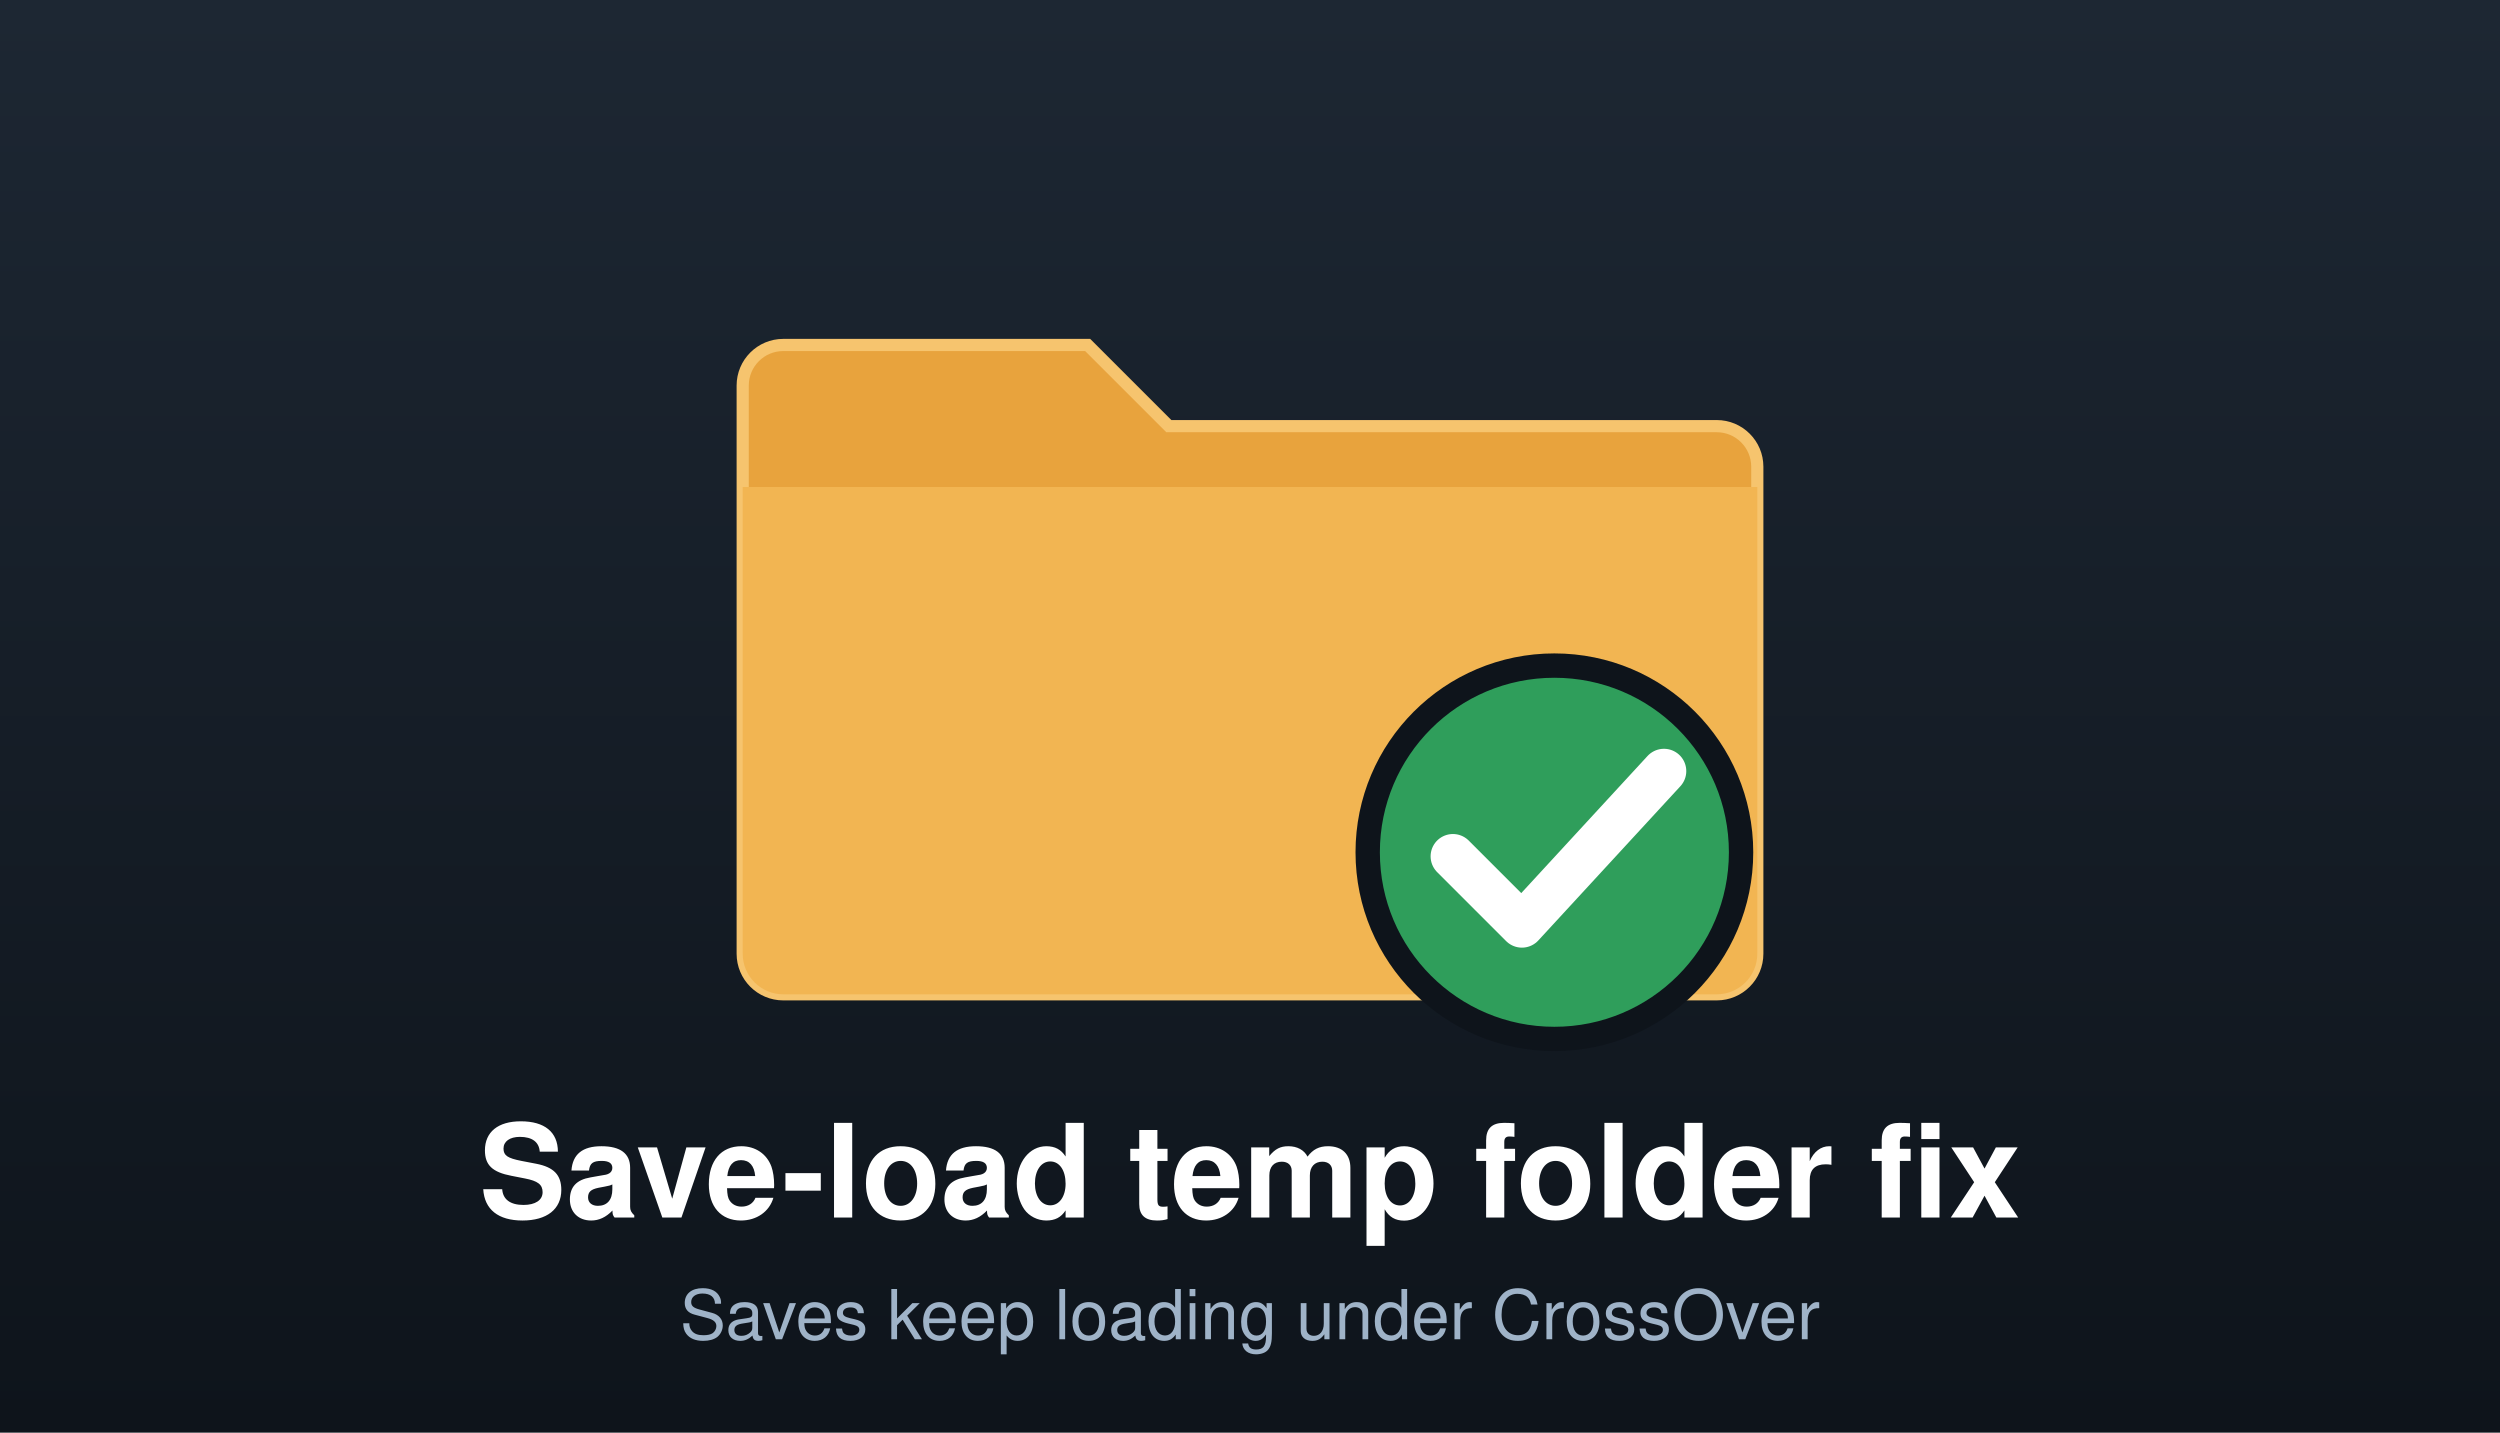
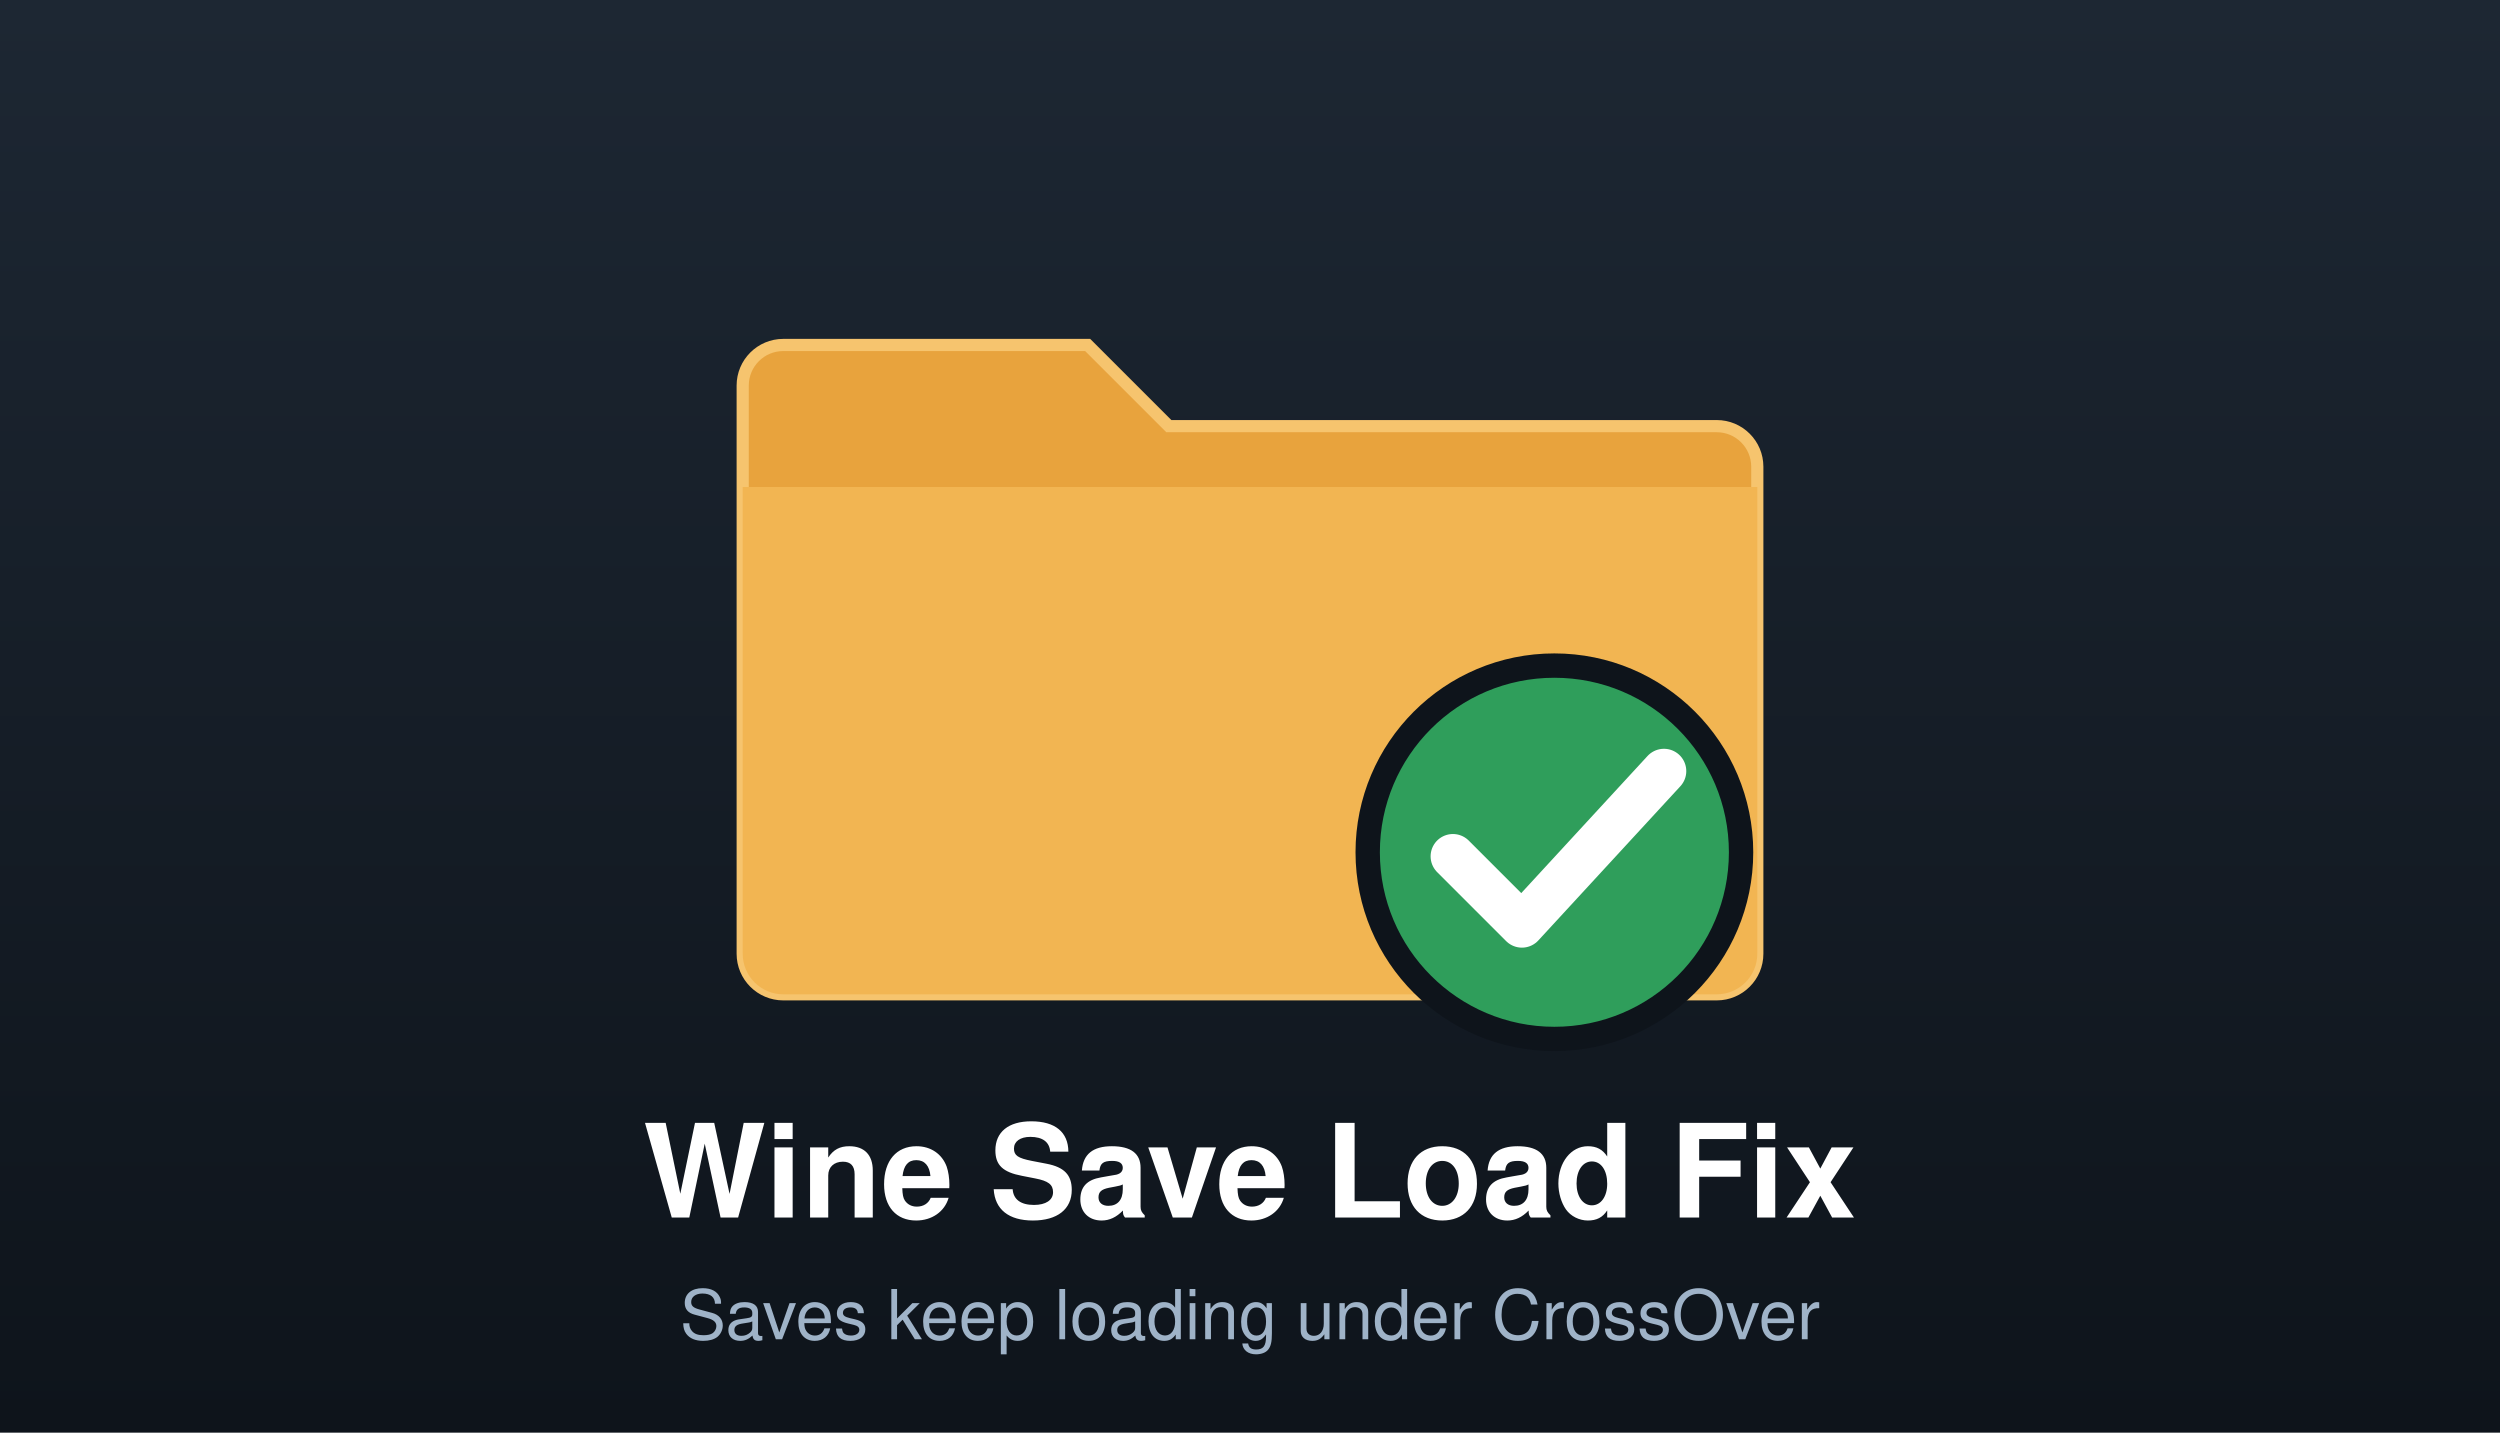
<svg xmlns="http://www.w3.org/2000/svg" width="1232" height="706" viewBox="0 0 1232 706">
  <defs>
    <linearGradient id="bg" x1="0" y1="0" x2="0" y2="1">
      <stop offset="0" stop-color="#1d2733" />
      <stop offset="1" stop-color="#0e141b" />
    </linearGradient>
  </defs>
  <rect width="1232" height="706" fill="url(#bg)" />
  <g transform="translate(616 300)">
    <path d="M-230 -130 h150 l40 40 h270 a20 20 0 0 1 20 20 v240 a20 20 0 0 1 -20 20 h-460 a20 20 0 0 1 -20 -20 v-280 a20 20 0 0 1 20 -20 z" fill="#e8a33d" stroke="#f6c46e" stroke-width="6" />
    <path d="M-250 -60 h500 v230 a20 20 0 0 1 -20 20 h-460 a20 20 0 0 1 -20 -20 z" fill="#f2b552" />
    <circle cx="150" cy="120" r="92" fill="#2f9e5b" stroke="#0e141b" stroke-width="12" />
    <path d="M100 122 l34 34 l70 -76" fill="none" stroke="#ffffff" stroke-width="22" stroke-linecap="round" stroke-linejoin="round" />
  </g>
-   <text x="616" y="600" text-anchor="middle" font-family="Segoe UI, Helvetica, Arial, sans-serif" font-size="64" font-weight="700" fill="#ffffff">Save-load temp folder fix</text>
+   <text x="616" y="600" text-anchor="middle" font-family="Segoe UI, Helvetica, Arial, sans-serif" font-size="64" font-weight="700" fill="#ffffff">Wine Save Load Fix</text>
  <text x="616" y="660" text-anchor="middle" font-family="Segoe UI, Helvetica, Arial, sans-serif" font-size="34" fill="#9fb3c8">Saves keep loading under CrossOver</text>
</svg>
